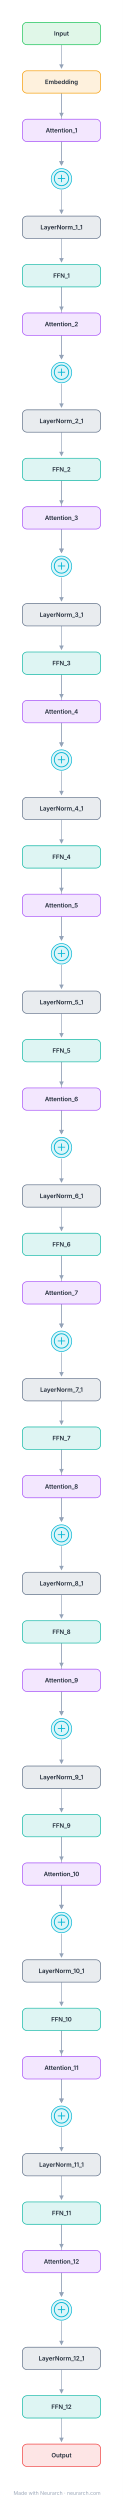
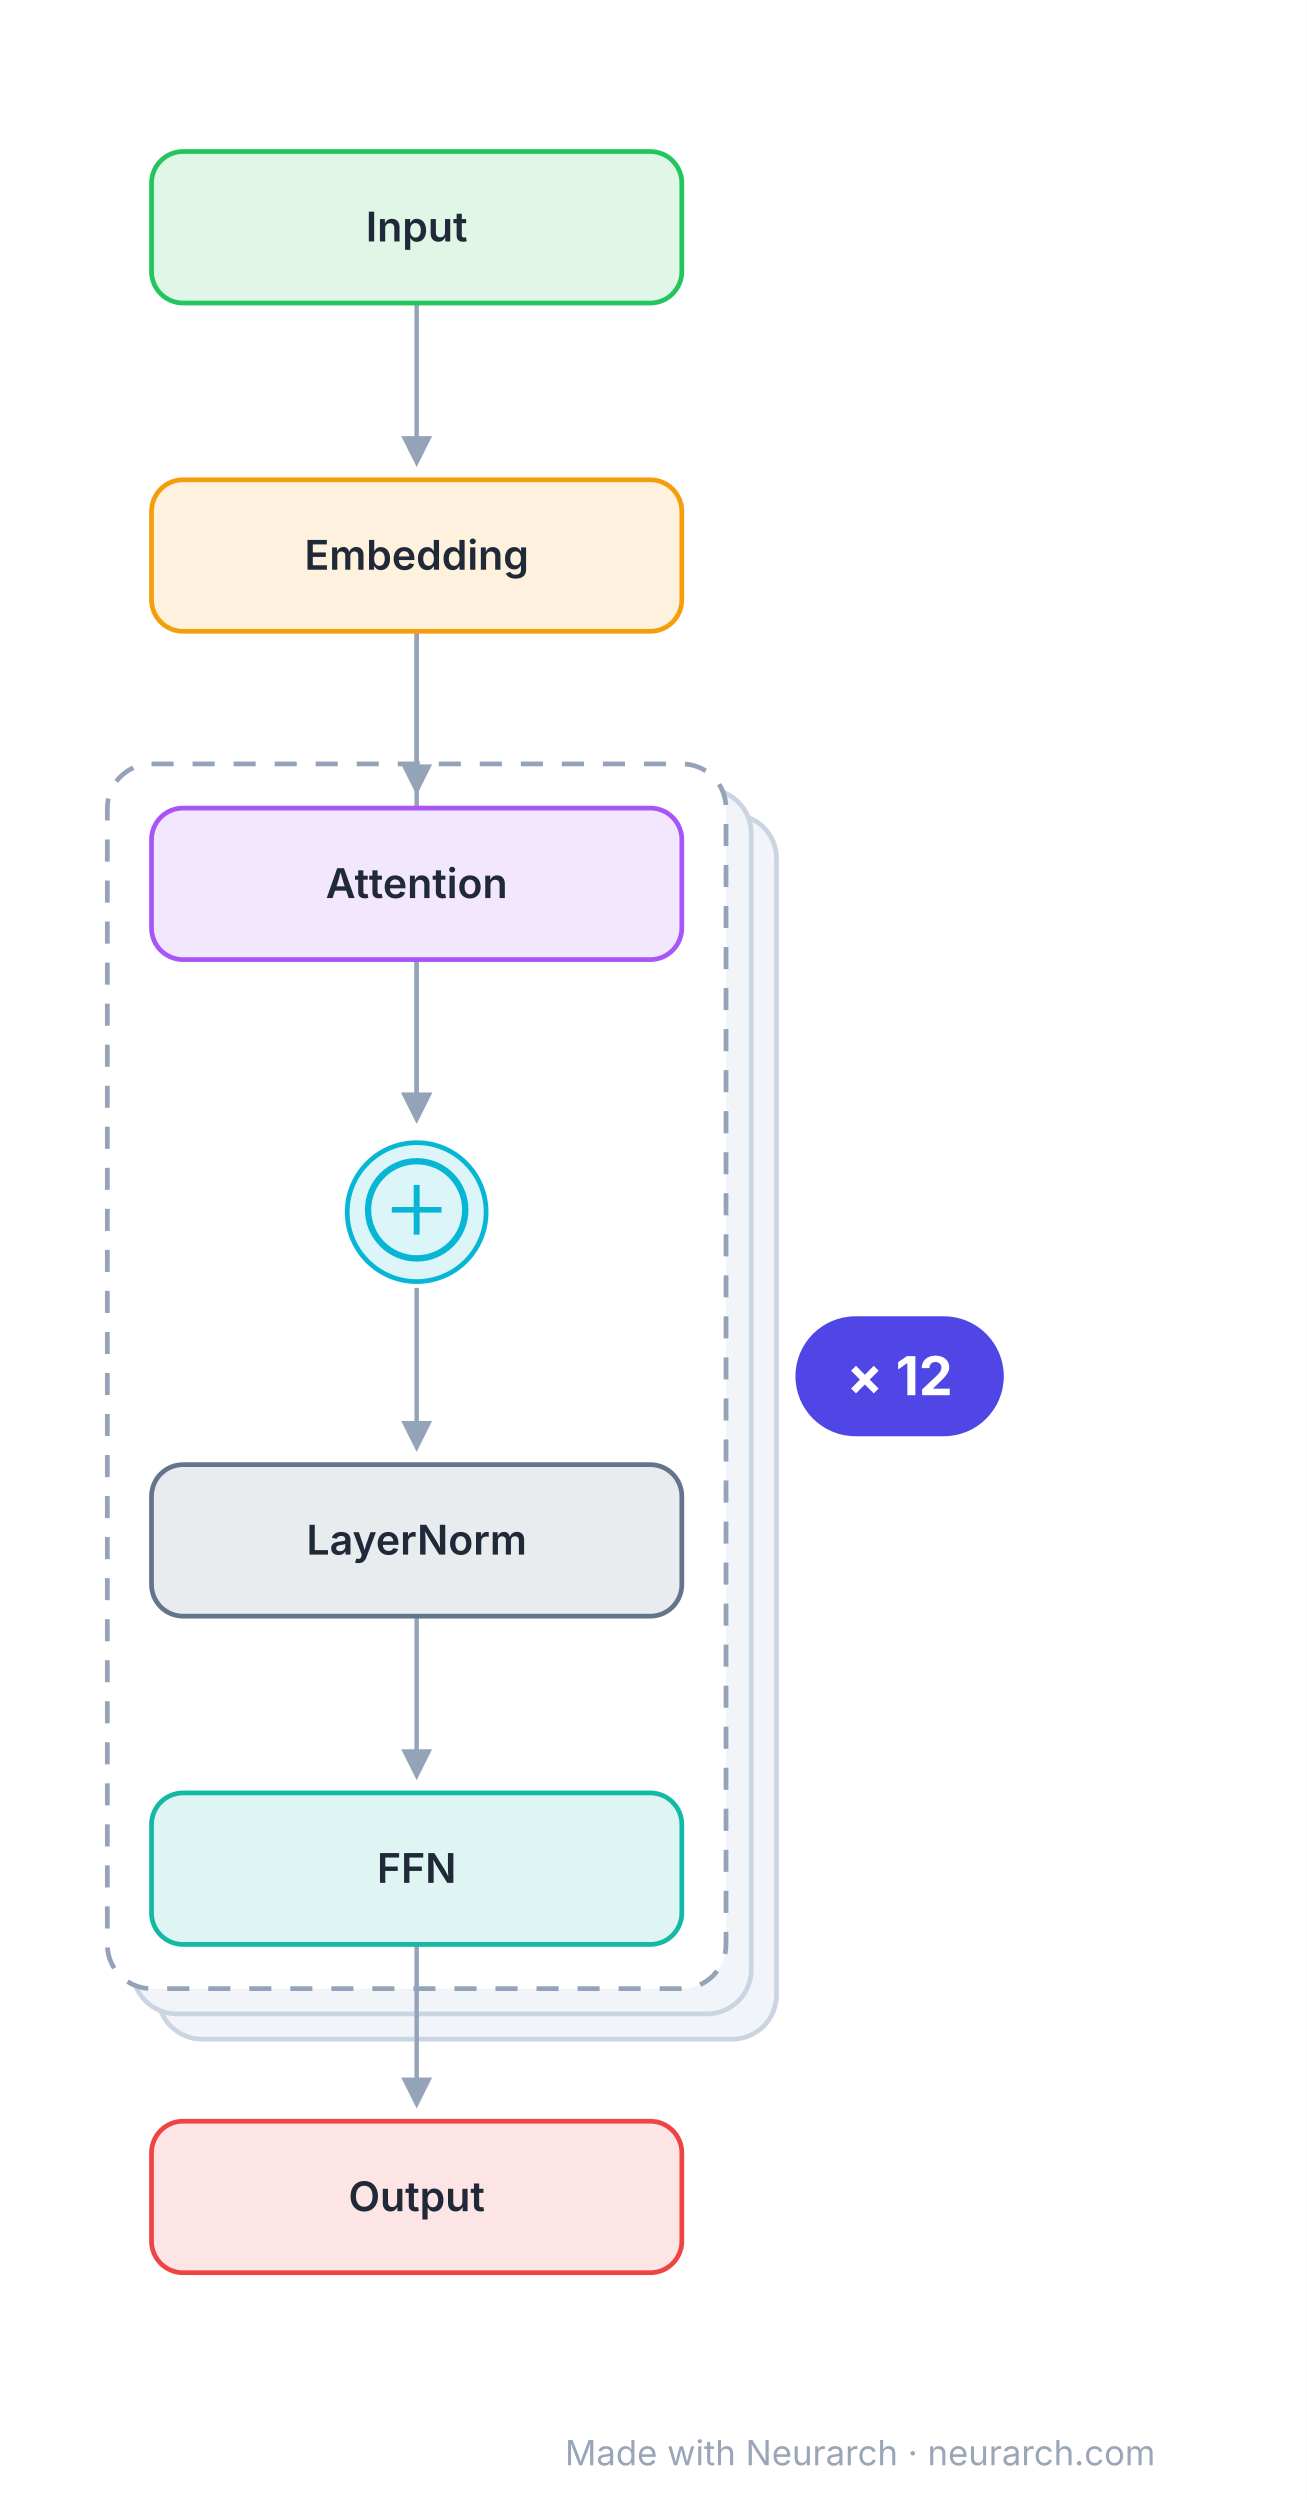
- <svg xmlns="http://www.w3.org/2000/svg" width="264" height="5368" viewBox="0 0 264 5368" font-family="-apple-system, 'Segoe UI', Inter, Helvetica, Arial, sans-serif">
+ <svg xmlns="http://www.w3.org/2000/svg" width="414" height="792" viewBox="0 0 414 792" font-family="-apple-system, 'Segoe UI', Inter, Helvetica, Arial, sans-serif">
  <defs>
    <marker id="arrow" viewBox="0 0 10 10" refX="8" refY="5" markerWidth="7" markerHeight="7" orient="auto-start-reverse">
      <path d="M0,0 L10,5 L0,10 z" fill="#94a3b8" />
    </marker>
  </defs>
-   <rect x="0" y="0" width="264" height="5368" fill="#ffffff" />
+   <rect x="0" y="0" width="414" height="792" fill="#ffffff" />
+   <rect x="50.0" y="258.0" width="196.0" height="388.0" rx="14" fill="#f1f5f9" stroke="#cbd5e1" stroke-width="1.5" />
+   <rect x="42.0" y="250.0" width="196.0" height="388.0" rx="14" fill="#f1f5f9" stroke="#cbd5e1" stroke-width="1.5" />
+   <rect x="34.0" y="242.0" width="196.0" height="388.0" rx="14" fill="#ffffff" stroke="#94a3b8" stroke-width="1.5" stroke-dasharray="7 6" />
+   <rect x="252.0" y="417.0" width="66" height="38" rx="19" fill="#4f46e5" />
+   <text x="285.0" y="442.0" text-anchor="middle" font-size="17" font-weight="700" fill="#ffffff">× 12</text>
  <path d="M132.0,96.0 C132.0,121.0 132.0,121.0 132.0,146.0" fill="none" stroke="#94a3b8" stroke-width="1.4" marker-end="url(#arrow)" />
  <path d="M132.0,200.0 C132.0,225.0 132.0,225.0 132.0,250.0" fill="none" stroke="#94a3b8" stroke-width="1.4" marker-end="url(#arrow)" />
  <path d="M132.0,200.0 C132.0,277.0 132.0,277.0 132.0,354.0" fill="none" stroke="#94a3b8" stroke-width="1.4" marker-end="url(#arrow)" />
  <path d="M132.0,304.0 C132.0,329.0 132.0,329.0 132.0,354.0" fill="none" stroke="#94a3b8" stroke-width="1.4" marker-end="url(#arrow)" />
  <path d="M132.0,408.0 C132.0,433.0 132.0,433.0 132.0,458.0" fill="none" stroke="#94a3b8" stroke-width="1.4" marker-end="url(#arrow)" />
  <path d="M132.0,512.0 C132.0,537.0 132.0,537.0 132.0,562.0" fill="none" stroke="#94a3b8" stroke-width="1.4" marker-end="url(#arrow)" />
  <path d="M132.0,616.0 C132.0,641.0 132.0,641.0 132.0,666.0" fill="none" stroke="#94a3b8" stroke-width="1.4" marker-end="url(#arrow)" />
-   <path d="M132.0,616.0 C132.0,693.0 132.0,693.0 132.0,770.0" fill="none" stroke="#94a3b8" stroke-width="1.4" marker-end="url(#arrow)" />
-   <path d="M132.0,720.0 C132.0,745.0 132.0,745.0 132.0,770.0" fill="none" stroke="#94a3b8" stroke-width="1.4" marker-end="url(#arrow)" />
-   <path d="M132.0,824.0 C132.0,849.0 132.0,849.0 132.0,874.0" fill="none" stroke="#94a3b8" stroke-width="1.4" marker-end="url(#arrow)" />
-   <path d="M132.0,928.0 C132.0,953.0 132.0,953.0 132.0,978.0" fill="none" stroke="#94a3b8" stroke-width="1.4" marker-end="url(#arrow)" />
-   <path d="M132.0,1032.0 C132.0,1057.0 132.0,1057.0 132.0,1082.0" fill="none" stroke="#94a3b8" stroke-width="1.4" marker-end="url(#arrow)" />
-   <path d="M132.0,1032.0 C132.0,1109.0 132.0,1109.0 132.0,1186.0" fill="none" stroke="#94a3b8" stroke-width="1.4" marker-end="url(#arrow)" />
-   <path d="M132.0,1136.0 C132.0,1161.0 132.0,1161.0 132.0,1186.0" fill="none" stroke="#94a3b8" stroke-width="1.4" marker-end="url(#arrow)" />
-   <path d="M132.0,1240.0 C132.0,1265.0 132.0,1265.0 132.0,1290.0" fill="none" stroke="#94a3b8" stroke-width="1.4" marker-end="url(#arrow)" />
-   <path d="M132.0,1344.0 C132.0,1369.0 132.0,1369.0 132.0,1394.0" fill="none" stroke="#94a3b8" stroke-width="1.4" marker-end="url(#arrow)" />
-   <path d="M132.0,1448.0 C132.0,1473.0 132.0,1473.0 132.0,1498.0" fill="none" stroke="#94a3b8" stroke-width="1.4" marker-end="url(#arrow)" />
-   <path d="M132.0,1448.0 C132.0,1525.0 132.0,1525.0 132.0,1602.0" fill="none" stroke="#94a3b8" stroke-width="1.4" marker-end="url(#arrow)" />
-   <path d="M132.0,1552.0 C132.0,1577.0 132.0,1577.0 132.0,1602.0" fill="none" stroke="#94a3b8" stroke-width="1.4" marker-end="url(#arrow)" />
-   <path d="M132.0,1656.0 C132.0,1681.0 132.0,1681.0 132.0,1706.0" fill="none" stroke="#94a3b8" stroke-width="1.4" marker-end="url(#arrow)" />
-   <path d="M132.0,1760.0 C132.0,1785.0 132.0,1785.0 132.0,1810.0" fill="none" stroke="#94a3b8" stroke-width="1.4" marker-end="url(#arrow)" />
-   <path d="M132.0,1864.0 C132.0,1889.0 132.0,1889.0 132.0,1914.0" fill="none" stroke="#94a3b8" stroke-width="1.4" marker-end="url(#arrow)" />
-   <path d="M132.0,1864.0 C132.0,1941.0 132.0,1941.0 132.0,2018.0" fill="none" stroke="#94a3b8" stroke-width="1.4" marker-end="url(#arrow)" />
-   <path d="M132.0,1968.0 C132.0,1993.0 132.0,1993.0 132.0,2018.0" fill="none" stroke="#94a3b8" stroke-width="1.4" marker-end="url(#arrow)" />
-   <path d="M132.0,2072.0 C132.0,2097.0 132.0,2097.0 132.0,2122.0" fill="none" stroke="#94a3b8" stroke-width="1.4" marker-end="url(#arrow)" />
-   <path d="M132.0,2176.0 C132.0,2201.0 132.0,2201.0 132.0,2226.0" fill="none" stroke="#94a3b8" stroke-width="1.4" marker-end="url(#arrow)" />
-   <path d="M132.0,2280.0 C132.0,2305.0 132.0,2305.0 132.0,2330.0" fill="none" stroke="#94a3b8" stroke-width="1.4" marker-end="url(#arrow)" />
-   <path d="M132.0,2280.0 C132.0,2357.0 132.0,2357.0 132.0,2434.0" fill="none" stroke="#94a3b8" stroke-width="1.4" marker-end="url(#arrow)" />
-   <path d="M132.0,2384.0 C132.0,2409.0 132.0,2409.0 132.0,2434.0" fill="none" stroke="#94a3b8" stroke-width="1.4" marker-end="url(#arrow)" />
-   <path d="M132.0,2488.0 C132.0,2513.0 132.0,2513.0 132.0,2538.0" fill="none" stroke="#94a3b8" stroke-width="1.4" marker-end="url(#arrow)" />
-   <path d="M132.0,2592.0 C132.0,2617.0 132.0,2617.0 132.0,2642.0" fill="none" stroke="#94a3b8" stroke-width="1.4" marker-end="url(#arrow)" />
-   <path d="M132.0,2696.0 C132.0,2721.0 132.0,2721.0 132.0,2746.0" fill="none" stroke="#94a3b8" stroke-width="1.4" marker-end="url(#arrow)" />
-   <path d="M132.0,2696.0 C132.0,2773.0 132.0,2773.0 132.0,2850.0" fill="none" stroke="#94a3b8" stroke-width="1.4" marker-end="url(#arrow)" />
-   <path d="M132.0,2800.0 C132.0,2825.0 132.0,2825.0 132.0,2850.0" fill="none" stroke="#94a3b8" stroke-width="1.4" marker-end="url(#arrow)" />
-   <path d="M132.0,2904.0 C132.0,2929.0 132.0,2929.0 132.0,2954.0" fill="none" stroke="#94a3b8" stroke-width="1.4" marker-end="url(#arrow)" />
-   <path d="M132.0,3008.0 C132.0,3033.0 132.0,3033.0 132.0,3058.0" fill="none" stroke="#94a3b8" stroke-width="1.4" marker-end="url(#arrow)" />
-   <path d="M132.0,3112.0 C132.0,3137.0 132.0,3137.0 132.0,3162.0" fill="none" stroke="#94a3b8" stroke-width="1.4" marker-end="url(#arrow)" />
-   <path d="M132.0,3112.0 C132.0,3189.0 132.0,3189.0 132.0,3266.0" fill="none" stroke="#94a3b8" stroke-width="1.4" marker-end="url(#arrow)" />
-   <path d="M132.0,3216.0 C132.0,3241.0 132.0,3241.0 132.0,3266.0" fill="none" stroke="#94a3b8" stroke-width="1.4" marker-end="url(#arrow)" />
-   <path d="M132.0,3320.0 C132.0,3345.0 132.0,3345.0 132.0,3370.0" fill="none" stroke="#94a3b8" stroke-width="1.4" marker-end="url(#arrow)" />
-   <path d="M132.0,3424.0 C132.0,3449.0 132.0,3449.0 132.0,3474.0" fill="none" stroke="#94a3b8" stroke-width="1.4" marker-end="url(#arrow)" />
-   <path d="M132.0,3528.0 C132.0,3553.0 132.0,3553.0 132.0,3578.0" fill="none" stroke="#94a3b8" stroke-width="1.4" marker-end="url(#arrow)" />
-   <path d="M132.0,3528.0 C132.0,3605.0 132.0,3605.0 132.0,3682.0" fill="none" stroke="#94a3b8" stroke-width="1.4" marker-end="url(#arrow)" />
-   <path d="M132.0,3632.0 C132.0,3657.0 132.0,3657.0 132.0,3682.0" fill="none" stroke="#94a3b8" stroke-width="1.4" marker-end="url(#arrow)" />
-   <path d="M132.0,3736.0 C132.0,3761.0 132.0,3761.0 132.0,3786.0" fill="none" stroke="#94a3b8" stroke-width="1.4" marker-end="url(#arrow)" />
-   <path d="M132.0,3840.0 C132.0,3865.0 132.0,3865.0 132.0,3890.0" fill="none" stroke="#94a3b8" stroke-width="1.4" marker-end="url(#arrow)" />
-   <path d="M132.0,3944.0 C132.0,3969.0 132.0,3969.0 132.0,3994.0" fill="none" stroke="#94a3b8" stroke-width="1.4" marker-end="url(#arrow)" />
-   <path d="M132.0,3944.0 C132.0,4021.0 132.0,4021.0 132.0,4098.0" fill="none" stroke="#94a3b8" stroke-width="1.4" marker-end="url(#arrow)" />
-   <path d="M132.0,4048.0 C132.0,4073.0 132.0,4073.0 132.0,4098.0" fill="none" stroke="#94a3b8" stroke-width="1.4" marker-end="url(#arrow)" />
-   <path d="M132.0,4152.0 C132.0,4177.0 132.0,4177.0 132.0,4202.0" fill="none" stroke="#94a3b8" stroke-width="1.4" marker-end="url(#arrow)" />
-   <path d="M132.0,4256.0 C132.0,4281.0 132.0,4281.0 132.0,4306.0" fill="none" stroke="#94a3b8" stroke-width="1.4" marker-end="url(#arrow)" />
-   <path d="M132.0,4360.0 C132.0,4385.0 132.0,4385.0 132.0,4410.0" fill="none" stroke="#94a3b8" stroke-width="1.4" marker-end="url(#arrow)" />
-   <path d="M132.0,4360.0 C132.0,4437.0 132.0,4437.0 132.0,4514.0" fill="none" stroke="#94a3b8" stroke-width="1.4" marker-end="url(#arrow)" />
-   <path d="M132.0,4464.0 C132.0,4489.0 132.0,4489.0 132.0,4514.0" fill="none" stroke="#94a3b8" stroke-width="1.4" marker-end="url(#arrow)" />
-   <path d="M132.0,4568.0 C132.0,4593.0 132.0,4593.0 132.0,4618.0" fill="none" stroke="#94a3b8" stroke-width="1.4" marker-end="url(#arrow)" />
-   <path d="M132.0,4672.0 C132.0,4697.0 132.0,4697.0 132.0,4722.0" fill="none" stroke="#94a3b8" stroke-width="1.4" marker-end="url(#arrow)" />
-   <path d="M132.0,4776.0 C132.0,4801.0 132.0,4801.0 132.0,4826.0" fill="none" stroke="#94a3b8" stroke-width="1.4" marker-end="url(#arrow)" />
-   <path d="M132.0,4776.0 C132.0,4853.0 132.0,4853.0 132.0,4930.0" fill="none" stroke="#94a3b8" stroke-width="1.4" marker-end="url(#arrow)" />
-   <path d="M132.0,4880.0 C132.0,4905.0 132.0,4905.0 132.0,4930.0" fill="none" stroke="#94a3b8" stroke-width="1.4" marker-end="url(#arrow)" />
-   <path d="M132.0,4984.0 C132.0,5009.0 132.0,5009.0 132.0,5034.0" fill="none" stroke="#94a3b8" stroke-width="1.4" marker-end="url(#arrow)" />
-   <path d="M132.0,5088.0 C132.0,5113.0 132.0,5113.0 132.0,5138.0" fill="none" stroke="#94a3b8" stroke-width="1.4" marker-end="url(#arrow)" />
-   <path d="M132.0,5192.0 C132.0,5217.0 132.0,5217.0 132.0,5242.0" fill="none" stroke="#94a3b8" stroke-width="1.4" marker-end="url(#arrow)" />
  <rect x="48.0" y="48.0" width="168" height="48" rx="10" fill="rgb(224, 247, 232)" stroke="#22c55e" stroke-width="1.5" />
  <text x="132.0" y="76.5" text-anchor="middle" font-size="13" font-weight="600" fill="#1f2937">Input</text>
  <rect x="48.0" y="152.0" width="168" height="48" rx="10" fill="rgb(254, 241, 221)" stroke="#f59e0b" stroke-width="1.5" />
  <text x="132.0" y="180.5" text-anchor="middle" font-size="13" font-weight="600" fill="#1f2937">Embedding</text>
  <rect x="48.0" y="256.0" width="168" height="48" rx="10" fill="rgb(243, 231, 254)" stroke="#a855f7" stroke-width="1.5" />
-   <text x="132.0" y="284.5" text-anchor="middle" font-size="13" font-weight="600" fill="#1f2937">Attention_1</text>
+   <text x="132.0" y="284.5" text-anchor="middle" font-size="13" font-weight="600" fill="#1f2937">Attention</text>
  <circle cx="132.0" cy="384.0" r="22" fill="rgb(220, 245, 249)" stroke="#06b6d4" stroke-width="1.5" />
  <text x="132.0" y="392.0" text-anchor="middle" font-size="24" fill="#06b6d4">⊕</text>
  <rect x="48.0" y="464.0" width="168" height="48" rx="10" fill="rgb(233, 236, 239)" stroke="#64748b" stroke-width="1.5" />
-   <text x="132.0" y="492.5" text-anchor="middle" font-size="13" font-weight="600" fill="#1f2937">LayerNorm_1_1</text>
+   <text x="132.0" y="492.5" text-anchor="middle" font-size="13" font-weight="600" fill="#1f2937">LayerNorm</text>
  <rect x="48.0" y="568.0" width="168" height="48" rx="10" fill="rgb(222, 245, 243)" stroke="#14b8a6" stroke-width="1.5" />
-   <text x="132.0" y="596.5" text-anchor="middle" font-size="13" font-weight="600" fill="#1f2937">FFN_1</text>
-   <rect x="48.0" y="672.0" width="168" height="48" rx="10" fill="rgb(243, 231, 254)" stroke="#a855f7" stroke-width="1.5" />
-   <text x="132.0" y="700.5" text-anchor="middle" font-size="13" font-weight="600" fill="#1f2937">Attention_2</text>
-   <circle cx="132.0" cy="800.0" r="22" fill="rgb(220, 245, 249)" stroke="#06b6d4" stroke-width="1.5" />
-   <text x="132.0" y="808.0" text-anchor="middle" font-size="24" fill="#06b6d4">⊕</text>
-   <rect x="48.0" y="880.0" width="168" height="48" rx="10" fill="rgb(233, 236, 239)" stroke="#64748b" stroke-width="1.5" />
-   <text x="132.0" y="908.5" text-anchor="middle" font-size="13" font-weight="600" fill="#1f2937">LayerNorm_2_1</text>
-   <rect x="48.0" y="984.0" width="168" height="48" rx="10" fill="rgb(222, 245, 243)" stroke="#14b8a6" stroke-width="1.5" />
-   <text x="132.0" y="1012.5" text-anchor="middle" font-size="13" font-weight="600" fill="#1f2937">FFN_2</text>
-   <rect x="48.0" y="1088.0" width="168" height="48" rx="10" fill="rgb(243, 231, 254)" stroke="#a855f7" stroke-width="1.5" />
-   <text x="132.0" y="1116.5" text-anchor="middle" font-size="13" font-weight="600" fill="#1f2937">Attention_3</text>
-   <circle cx="132.0" cy="1216.0" r="22" fill="rgb(220, 245, 249)" stroke="#06b6d4" stroke-width="1.5" />
-   <text x="132.0" y="1224.0" text-anchor="middle" font-size="24" fill="#06b6d4">⊕</text>
-   <rect x="48.0" y="1296.0" width="168" height="48" rx="10" fill="rgb(233, 236, 239)" stroke="#64748b" stroke-width="1.5" />
-   <text x="132.0" y="1324.5" text-anchor="middle" font-size="13" font-weight="600" fill="#1f2937">LayerNorm_3_1</text>
-   <rect x="48.0" y="1400.0" width="168" height="48" rx="10" fill="rgb(222, 245, 243)" stroke="#14b8a6" stroke-width="1.5" />
-   <text x="132.0" y="1428.5" text-anchor="middle" font-size="13" font-weight="600" fill="#1f2937">FFN_3</text>
-   <rect x="48.0" y="1504.0" width="168" height="48" rx="10" fill="rgb(243, 231, 254)" stroke="#a855f7" stroke-width="1.5" />
-   <text x="132.0" y="1532.5" text-anchor="middle" font-size="13" font-weight="600" fill="#1f2937">Attention_4</text>
-   <circle cx="132.0" cy="1632.0" r="22" fill="rgb(220, 245, 249)" stroke="#06b6d4" stroke-width="1.5" />
-   <text x="132.0" y="1640.0" text-anchor="middle" font-size="24" fill="#06b6d4">⊕</text>
-   <rect x="48.0" y="1712.0" width="168" height="48" rx="10" fill="rgb(233, 236, 239)" stroke="#64748b" stroke-width="1.5" />
-   <text x="132.0" y="1740.5" text-anchor="middle" font-size="13" font-weight="600" fill="#1f2937">LayerNorm_4_1</text>
-   <rect x="48.0" y="1816.0" width="168" height="48" rx="10" fill="rgb(222, 245, 243)" stroke="#14b8a6" stroke-width="1.5" />
-   <text x="132.0" y="1844.5" text-anchor="middle" font-size="13" font-weight="600" fill="#1f2937">FFN_4</text>
-   <rect x="48.0" y="1920.0" width="168" height="48" rx="10" fill="rgb(243, 231, 254)" stroke="#a855f7" stroke-width="1.5" />
-   <text x="132.0" y="1948.5" text-anchor="middle" font-size="13" font-weight="600" fill="#1f2937">Attention_5</text>
-   <circle cx="132.0" cy="2048.0" r="22" fill="rgb(220, 245, 249)" stroke="#06b6d4" stroke-width="1.5" />
-   <text x="132.0" y="2056.0" text-anchor="middle" font-size="24" fill="#06b6d4">⊕</text>
-   <rect x="48.0" y="2128.0" width="168" height="48" rx="10" fill="rgb(233, 236, 239)" stroke="#64748b" stroke-width="1.5" />
-   <text x="132.0" y="2156.5" text-anchor="middle" font-size="13" font-weight="600" fill="#1f2937">LayerNorm_5_1</text>
-   <rect x="48.0" y="2232.0" width="168" height="48" rx="10" fill="rgb(222, 245, 243)" stroke="#14b8a6" stroke-width="1.5" />
-   <text x="132.0" y="2260.5" text-anchor="middle" font-size="13" font-weight="600" fill="#1f2937">FFN_5</text>
-   <rect x="48.0" y="2336.0" width="168" height="48" rx="10" fill="rgb(243, 231, 254)" stroke="#a855f7" stroke-width="1.5" />
-   <text x="132.0" y="2364.5" text-anchor="middle" font-size="13" font-weight="600" fill="#1f2937">Attention_6</text>
-   <circle cx="132.0" cy="2464.0" r="22" fill="rgb(220, 245, 249)" stroke="#06b6d4" stroke-width="1.5" />
-   <text x="132.0" y="2472.0" text-anchor="middle" font-size="24" fill="#06b6d4">⊕</text>
-   <rect x="48.0" y="2544.0" width="168" height="48" rx="10" fill="rgb(233, 236, 239)" stroke="#64748b" stroke-width="1.5" />
-   <text x="132.0" y="2572.5" text-anchor="middle" font-size="13" font-weight="600" fill="#1f2937">LayerNorm_6_1</text>
-   <rect x="48.0" y="2648.0" width="168" height="48" rx="10" fill="rgb(222, 245, 243)" stroke="#14b8a6" stroke-width="1.5" />
-   <text x="132.0" y="2676.5" text-anchor="middle" font-size="13" font-weight="600" fill="#1f2937">FFN_6</text>
-   <rect x="48.0" y="2752.0" width="168" height="48" rx="10" fill="rgb(243, 231, 254)" stroke="#a855f7" stroke-width="1.5" />
-   <text x="132.0" y="2780.5" text-anchor="middle" font-size="13" font-weight="600" fill="#1f2937">Attention_7</text>
-   <circle cx="132.0" cy="2880.0" r="22" fill="rgb(220, 245, 249)" stroke="#06b6d4" stroke-width="1.5" />
-   <text x="132.0" y="2888.0" text-anchor="middle" font-size="24" fill="#06b6d4">⊕</text>
-   <rect x="48.0" y="2960.0" width="168" height="48" rx="10" fill="rgb(233, 236, 239)" stroke="#64748b" stroke-width="1.5" />
-   <text x="132.0" y="2988.5" text-anchor="middle" font-size="13" font-weight="600" fill="#1f2937">LayerNorm_7_1</text>
-   <rect x="48.0" y="3064.0" width="168" height="48" rx="10" fill="rgb(222, 245, 243)" stroke="#14b8a6" stroke-width="1.5" />
-   <text x="132.0" y="3092.5" text-anchor="middle" font-size="13" font-weight="600" fill="#1f2937">FFN_7</text>
-   <rect x="48.0" y="3168.0" width="168" height="48" rx="10" fill="rgb(243, 231, 254)" stroke="#a855f7" stroke-width="1.5" />
-   <text x="132.0" y="3196.5" text-anchor="middle" font-size="13" font-weight="600" fill="#1f2937">Attention_8</text>
-   <circle cx="132.0" cy="3296.0" r="22" fill="rgb(220, 245, 249)" stroke="#06b6d4" stroke-width="1.5" />
-   <text x="132.0" y="3304.0" text-anchor="middle" font-size="24" fill="#06b6d4">⊕</text>
-   <rect x="48.0" y="3376.0" width="168" height="48" rx="10" fill="rgb(233, 236, 239)" stroke="#64748b" stroke-width="1.5" />
-   <text x="132.0" y="3404.5" text-anchor="middle" font-size="13" font-weight="600" fill="#1f2937">LayerNorm_8_1</text>
-   <rect x="48.0" y="3480.0" width="168" height="48" rx="10" fill="rgb(222, 245, 243)" stroke="#14b8a6" stroke-width="1.5" />
-   <text x="132.0" y="3508.5" text-anchor="middle" font-size="13" font-weight="600" fill="#1f2937">FFN_8</text>
-   <rect x="48.0" y="3584.0" width="168" height="48" rx="10" fill="rgb(243, 231, 254)" stroke="#a855f7" stroke-width="1.5" />
-   <text x="132.0" y="3612.5" text-anchor="middle" font-size="13" font-weight="600" fill="#1f2937">Attention_9</text>
-   <circle cx="132.0" cy="3712.0" r="22" fill="rgb(220, 245, 249)" stroke="#06b6d4" stroke-width="1.5" />
-   <text x="132.0" y="3720.0" text-anchor="middle" font-size="24" fill="#06b6d4">⊕</text>
-   <rect x="48.0" y="3792.0" width="168" height="48" rx="10" fill="rgb(233, 236, 239)" stroke="#64748b" stroke-width="1.5" />
-   <text x="132.0" y="3820.5" text-anchor="middle" font-size="13" font-weight="600" fill="#1f2937">LayerNorm_9_1</text>
-   <rect x="48.0" y="3896.0" width="168" height="48" rx="10" fill="rgb(222, 245, 243)" stroke="#14b8a6" stroke-width="1.5" />
-   <text x="132.0" y="3924.5" text-anchor="middle" font-size="13" font-weight="600" fill="#1f2937">FFN_9</text>
-   <rect x="48.0" y="4000.0" width="168" height="48" rx="10" fill="rgb(243, 231, 254)" stroke="#a855f7" stroke-width="1.5" />
-   <text x="132.0" y="4028.5" text-anchor="middle" font-size="13" font-weight="600" fill="#1f2937">Attention_10</text>
-   <circle cx="132.0" cy="4128.0" r="22" fill="rgb(220, 245, 249)" stroke="#06b6d4" stroke-width="1.5" />
-   <text x="132.0" y="4136.0" text-anchor="middle" font-size="24" fill="#06b6d4">⊕</text>
-   <rect x="48.0" y="4208.0" width="168" height="48" rx="10" fill="rgb(233, 236, 239)" stroke="#64748b" stroke-width="1.5" />
-   <text x="132.0" y="4236.5" text-anchor="middle" font-size="13" font-weight="600" fill="#1f2937">LayerNorm_10_1</text>
-   <rect x="48.0" y="4312.0" width="168" height="48" rx="10" fill="rgb(222, 245, 243)" stroke="#14b8a6" stroke-width="1.5" />
-   <text x="132.0" y="4340.5" text-anchor="middle" font-size="13" font-weight="600" fill="#1f2937">FFN_10</text>
-   <rect x="48.0" y="4416.0" width="168" height="48" rx="10" fill="rgb(243, 231, 254)" stroke="#a855f7" stroke-width="1.5" />
-   <text x="132.0" y="4444.5" text-anchor="middle" font-size="13" font-weight="600" fill="#1f2937">Attention_11</text>
-   <circle cx="132.0" cy="4544.0" r="22" fill="rgb(220, 245, 249)" stroke="#06b6d4" stroke-width="1.5" />
-   <text x="132.0" y="4552.0" text-anchor="middle" font-size="24" fill="#06b6d4">⊕</text>
-   <rect x="48.0" y="4624.0" width="168" height="48" rx="10" fill="rgb(233, 236, 239)" stroke="#64748b" stroke-width="1.5" />
-   <text x="132.0" y="4652.5" text-anchor="middle" font-size="13" font-weight="600" fill="#1f2937">LayerNorm_11_1</text>
-   <rect x="48.0" y="4728.0" width="168" height="48" rx="10" fill="rgb(222, 245, 243)" stroke="#14b8a6" stroke-width="1.5" />
-   <text x="132.0" y="4756.5" text-anchor="middle" font-size="13" font-weight="600" fill="#1f2937">FFN_11</text>
-   <rect x="48.0" y="4832.0" width="168" height="48" rx="10" fill="rgb(243, 231, 254)" stroke="#a855f7" stroke-width="1.5" />
-   <text x="132.0" y="4860.5" text-anchor="middle" font-size="13" font-weight="600" fill="#1f2937">Attention_12</text>
-   <circle cx="132.0" cy="4960.0" r="22" fill="rgb(220, 245, 249)" stroke="#06b6d4" stroke-width="1.5" />
-   <text x="132.0" y="4968.0" text-anchor="middle" font-size="24" fill="#06b6d4">⊕</text>
-   <rect x="48.0" y="5040.0" width="168" height="48" rx="10" fill="rgb(233, 236, 239)" stroke="#64748b" stroke-width="1.5" />
-   <text x="132.0" y="5068.5" text-anchor="middle" font-size="13" font-weight="600" fill="#1f2937">LayerNorm_12_1</text>
-   <rect x="48.0" y="5144.0" width="168" height="48" rx="10" fill="rgb(222, 245, 243)" stroke="#14b8a6" stroke-width="1.5" />
-   <text x="132.0" y="5172.5" text-anchor="middle" font-size="13" font-weight="600" fill="#1f2937">FFN_12</text>
-   <rect x="48.0" y="5248.0" width="168" height="48" rx="10" fill="rgb(253, 229, 229)" stroke="#ef4444" stroke-width="1.5" />
-   <text x="132.0" y="5276.5" text-anchor="middle" font-size="13" font-weight="600" fill="#1f2937">Output</text>
-   <text x="216.0" y="5357.0" text-anchor="end" font-size="11" fill="#9aa6b8">Made with Neurarch · neurarch.com</text>
+   <text x="132.0" y="596.5" text-anchor="middle" font-size="13" font-weight="600" fill="#1f2937">FFN</text>
+   <rect x="48.0" y="672.0" width="168" height="48" rx="10" fill="rgb(253, 229, 229)" stroke="#ef4444" stroke-width="1.5" />
+   <text x="132.0" y="700.5" text-anchor="middle" font-size="13" font-weight="600" fill="#1f2937">Output</text>
+   <text x="366.0" y="781.0" text-anchor="end" font-size="11" fill="#9aa6b8">Made with Neurarch · neurarch.com</text>
</svg>
